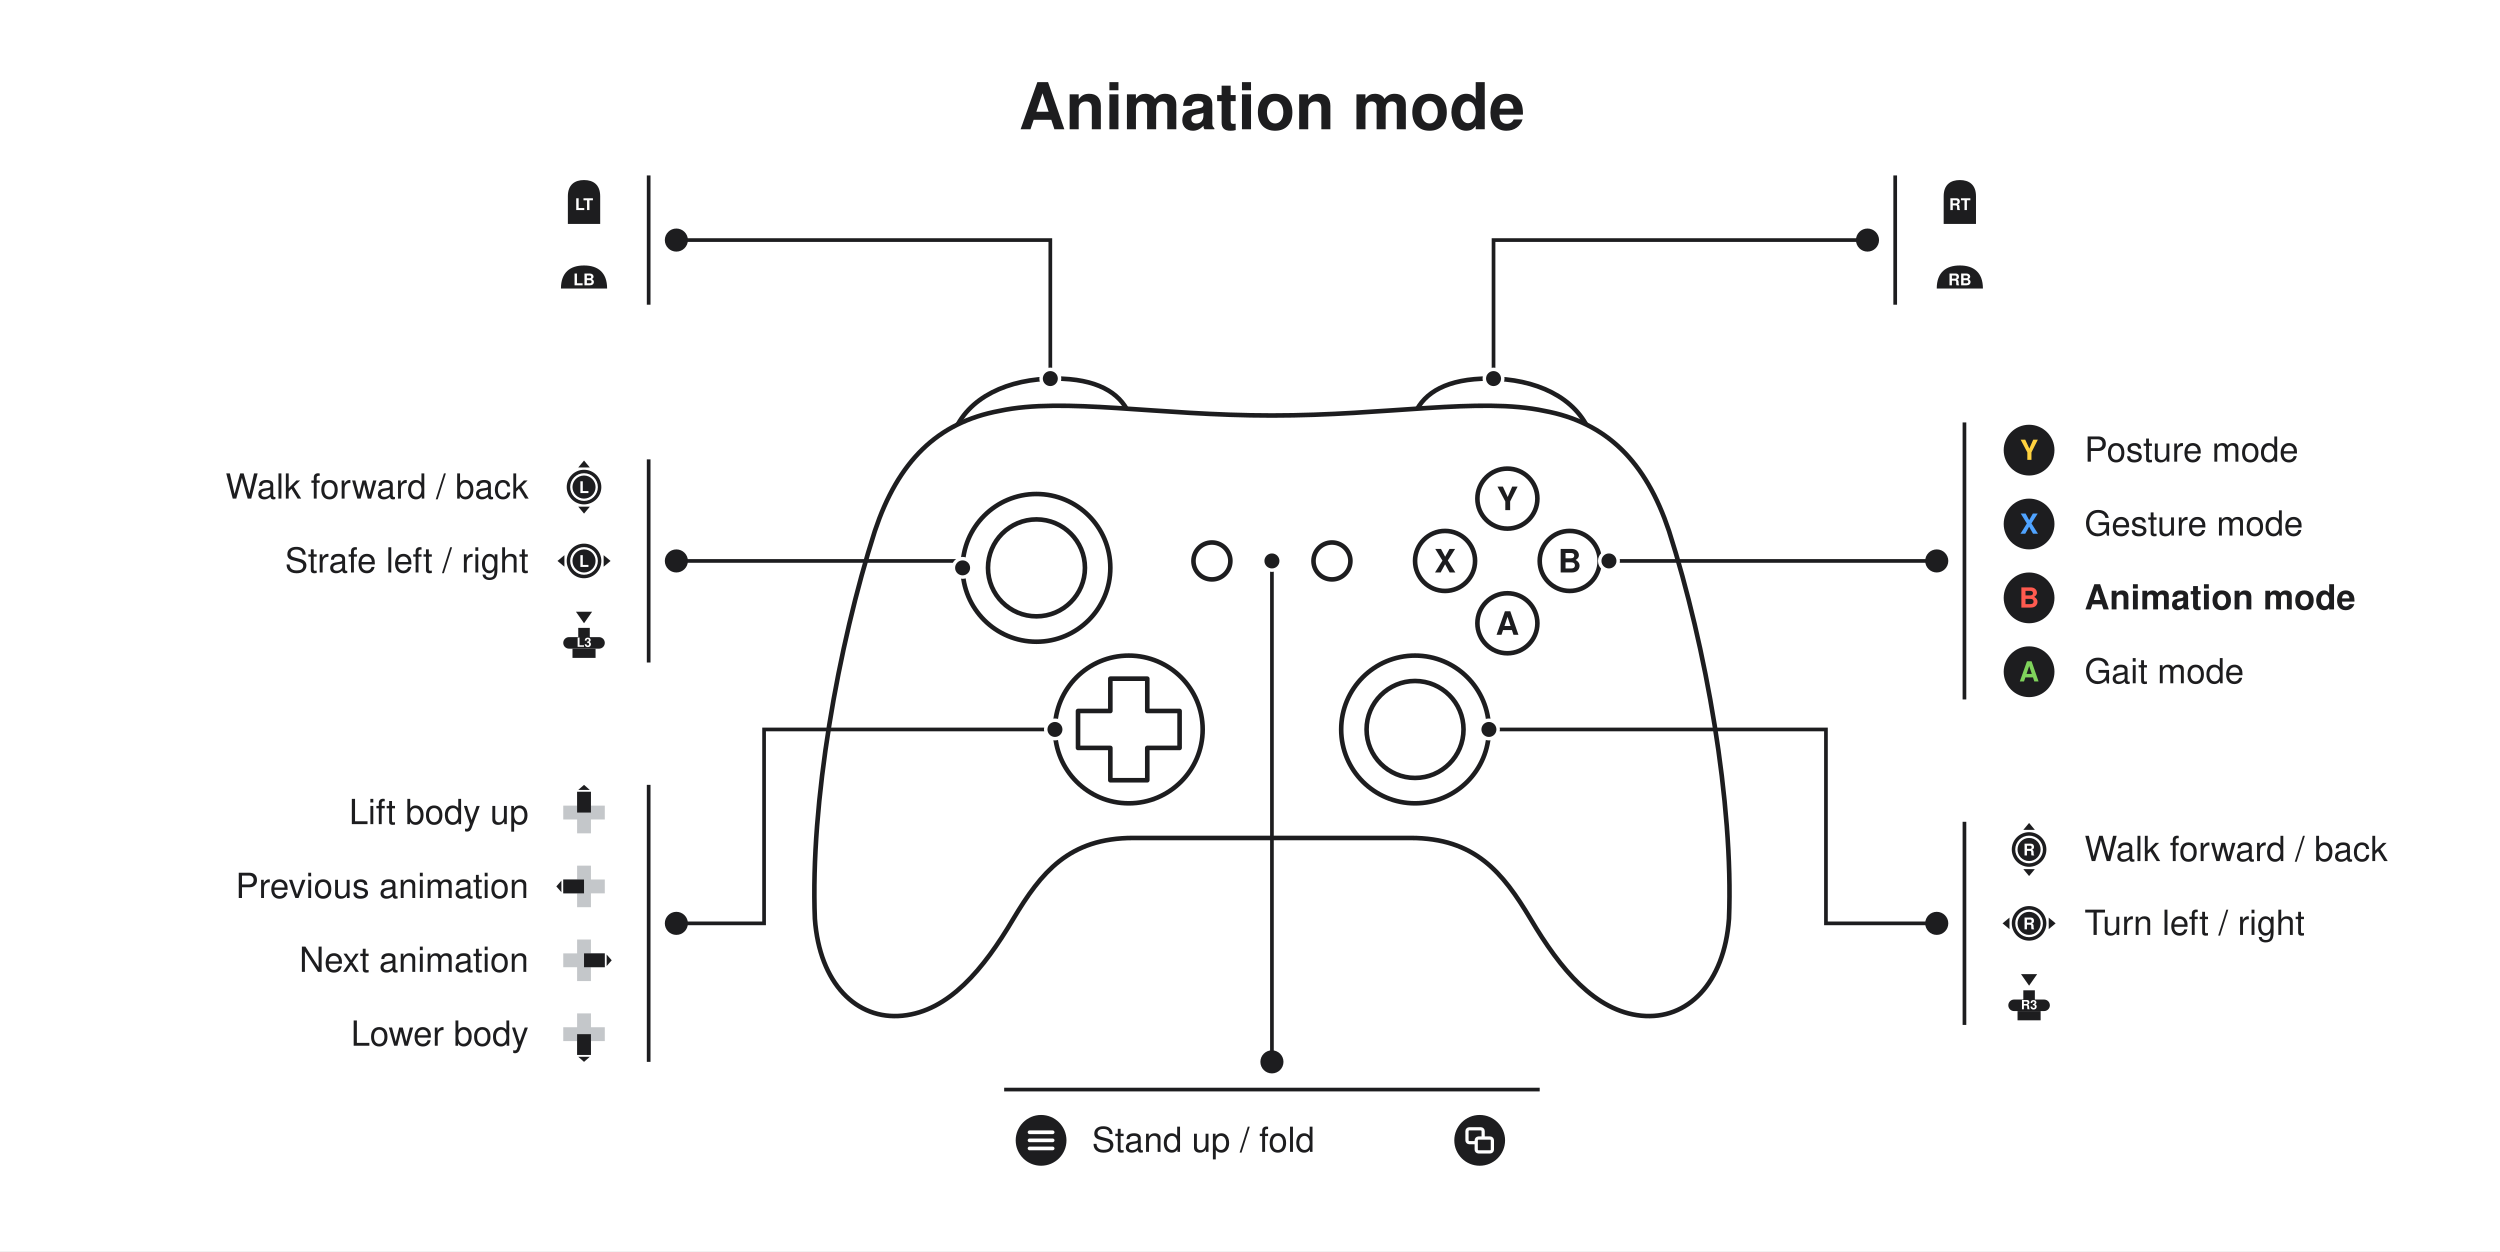
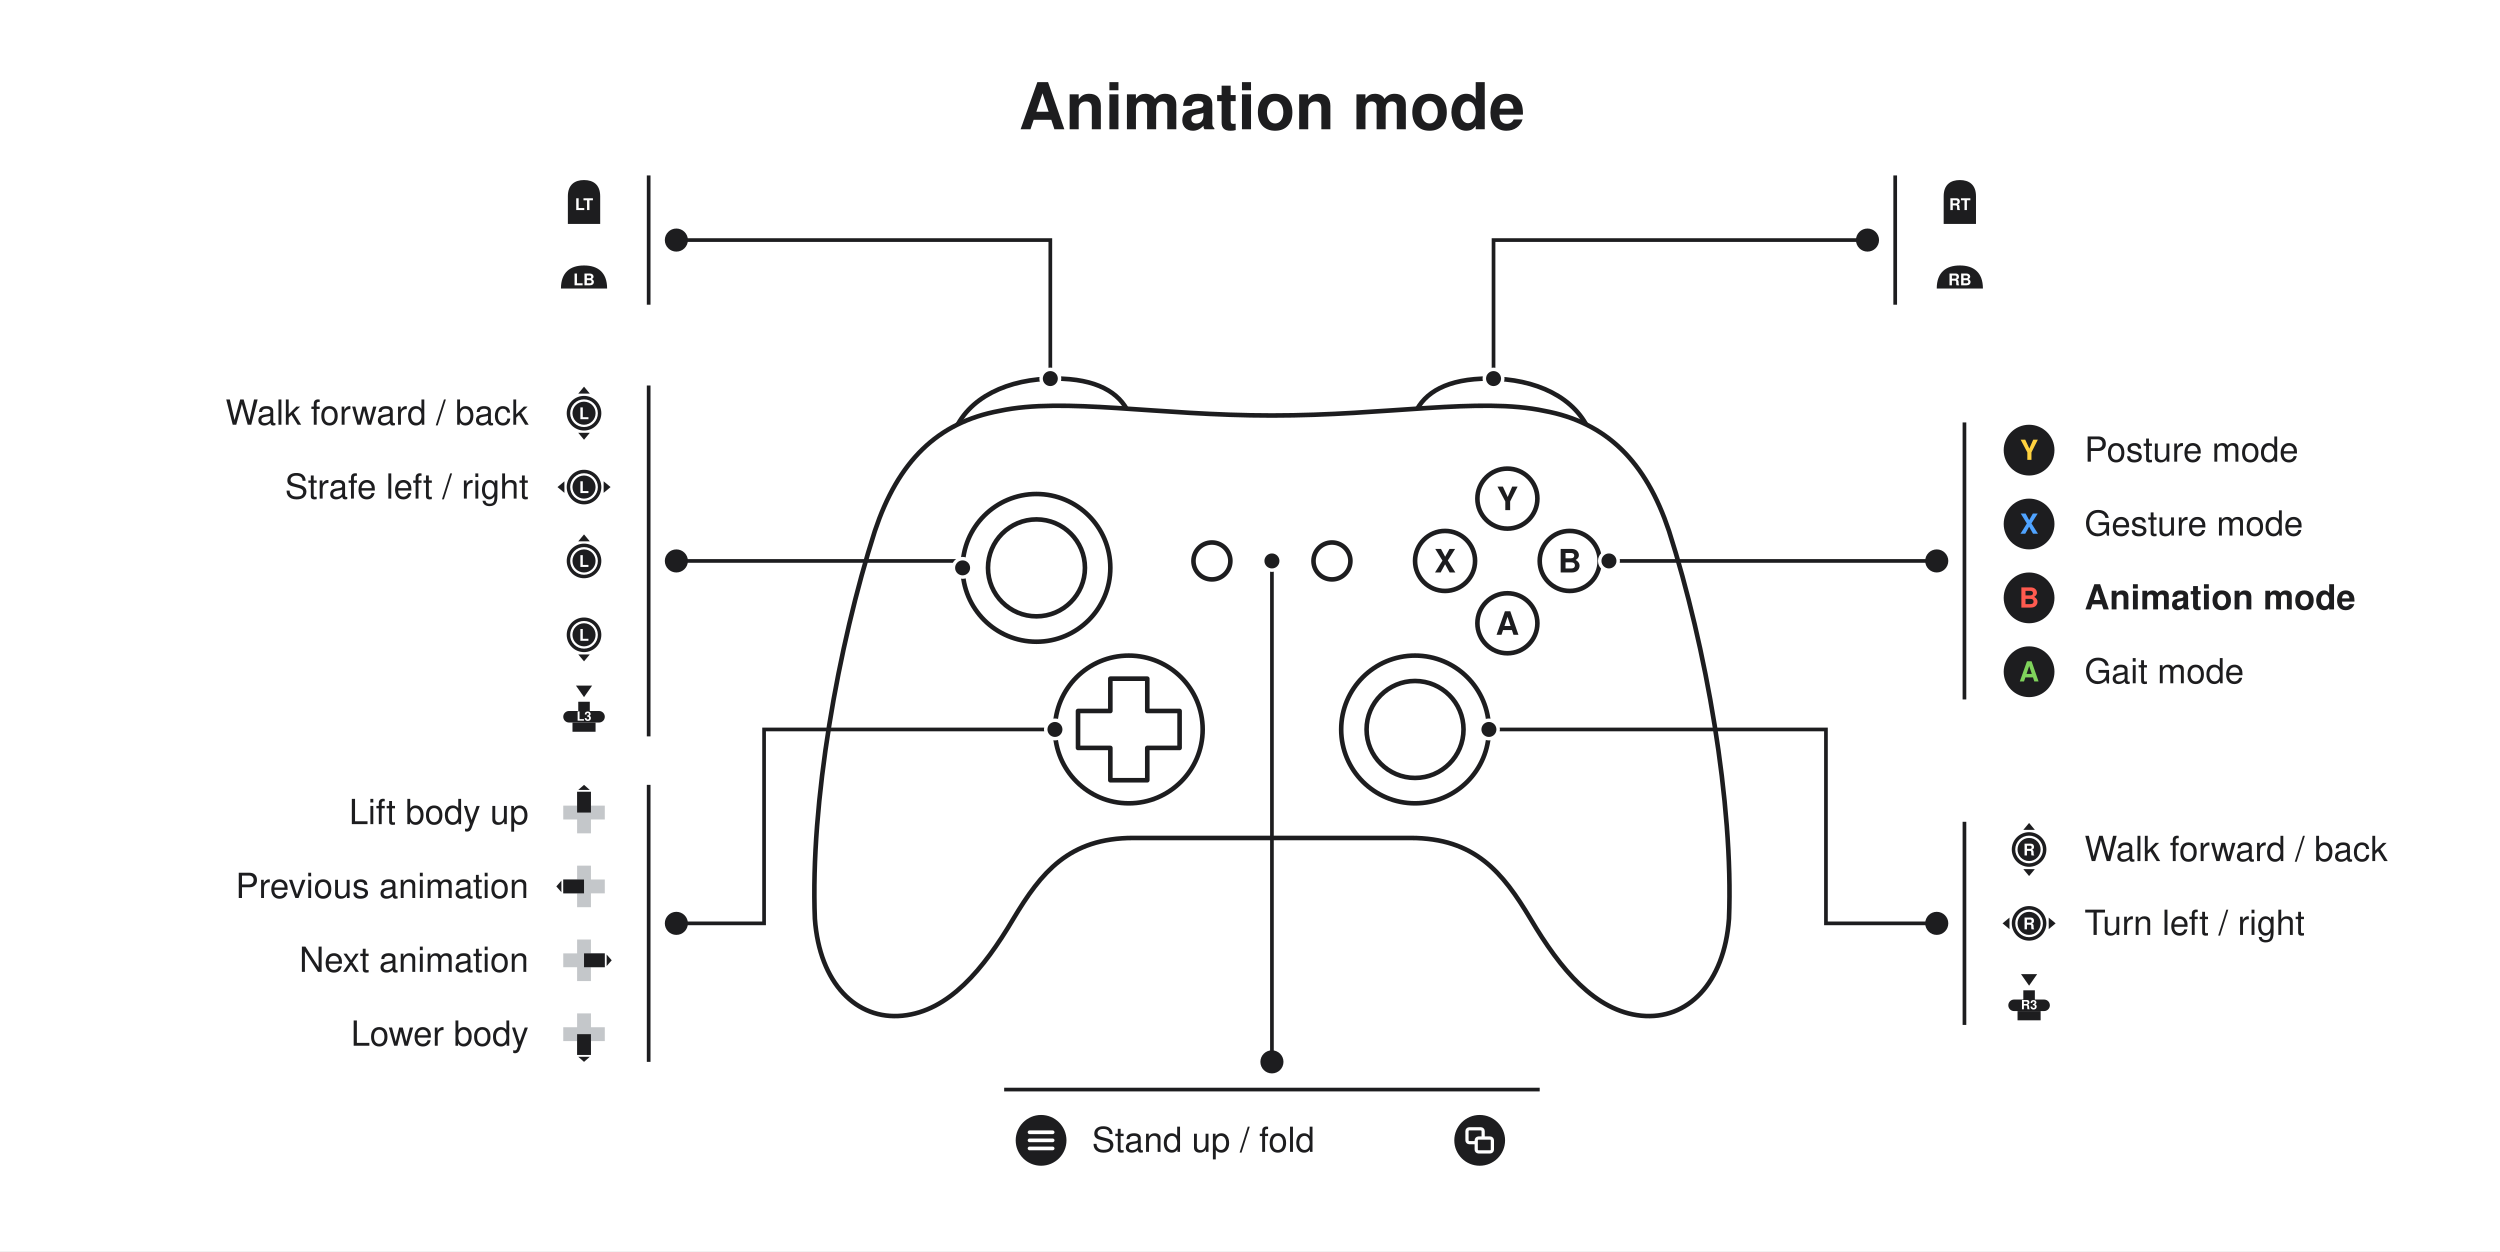
<svg xmlns="http://www.w3.org/2000/svg" viewBox="189 -32 1083 542" width="1083" height="542" font-family="Helvetica, Arial, sans-serif" font-size="15" fill="#1d1d1f">
  <style>.ln{fill:none;stroke:#1d1d1f;stroke-width:1.6}</style>
  <rect x="189" y="-32" width="1083" height="542" fill="#fff" />
  <text x="740" y="24" text-anchor="middle" font-size="28" font-weight="700">Animation mode</text>
  <svg x="540" y="100" width="400" height="312" viewBox="0 -26 400 312">
    <g fill="#fff" stroke="#1d1d1f" stroke-width="2" stroke-linejoin="round">
      <path id="shoulders" d="M62 30 C68 14 86 6 106 6 C124 6 134 12 138 21 Z M338 30 C332 14 314 6 294 6 C276 6 266 12 262 21 Z" />
      <path id="body" d="M200 22 C250 22 290 14 318 20 C345 25 362 42 372 72 C388 122 400 190 398 240 C396 268 380 284 360 282 C340 280 325 262 312 240 C300 220 288 205 260 205 L140 205 C112 205 100 220 88 240 C75 262 60 280 40 282 C20 284 4 268 2 240 C0 190 12 122 28 72 C38 42 55 25 82 20 C110 14 150 22 200 22 Z" />
      <circle cx="98" cy="88" r="32" />
      <circle cx="98" cy="88" r="21" />
      <circle cx="262" cy="158" r="32" />
      <circle cx="262" cy="158" r="21" />
      <circle cx="138" cy="158" r="32" />
      <path id="dpad" d="M130 136 H146 V150 H160 V166 H146 V180 H130 V166 H116 V150 H130 Z" />
      <circle cx="302" cy="58" r="13" />
      <circle cx="275" cy="85" r="13" />
      <circle cx="329" cy="85" r="13" />
      <circle cx="302" cy="112" r="13" />
      <circle cx="174" cy="85" r="8" />
      <circle cx="226" cy="85" r="8" />
    </g>
    <g font-family="Helvetica, Arial, sans-serif" font-weight="700" font-size="14" text-anchor="middle" fill="#1d1d1f">
      <text x="302" y="63">Y</text>
      <text x="275" y="90">X</text>
      <text x="329" y="90">B</text>
      <text x="302" y="117">A</text>
    </g>
    <g id="anchors" fill="none">
      <circle id="anchor-left_shoulder" cx="104" cy="6" r="0" />
      <circle id="anchor-right_shoulder" cx="296" cy="6" r="0" />
      <circle id="anchor-left_stick" cx="66" cy="88" r="0" />
      <circle id="anchor-dpad" cx="106" cy="158" r="0" />
      <circle id="anchor-face" cx="346" cy="85" r="0" />
      <circle id="anchor-centre" cx="200" cy="85" r="0" />
      <circle id="anchor-right_stick" cx="294" cy="158" r="0" />
    </g>
  </svg>
  <svg x="430" y="44" width="24" height="24" viewBox="0 0 24 24">
    <path d="M5 21 L5 9 C5 4 8 2 12 2 C16 2 19 4 19 9 L19 21 Z" fill="#1d1d1f" />
    <text x="12" y="15" text-anchor="middle" font-family="Helvetica, Arial, sans-serif" font-weight="700" font-size="7" fill="#fff">LT</text>
  </svg>
  <svg x="430" y="76" width="24" height="24" viewBox="0 0 24 24">
    <path d="M2 17 C2 10 6 7 12 7 C18 7 22 10 22 17 Z" fill="#1d1d1f" />
    <text x="12" y="15.6" text-anchor="middle" font-family="Helvetica, Arial, sans-serif" font-weight="700" font-size="7" fill="#fff">LB</text>
  </svg>
  <path d="M470 44 V100" class="ln" />
  <path d="M482 72 H644 V132 H644" class="ln" />
  <circle cx="482" cy="72" r="5" fill="#1d1d1f" />
  <circle cx="644" cy="132" r="4" fill="#1d1d1f" stroke="#fff" stroke-width="1.5" />
-   <svg x="430" y="167" width="24" height="24" viewBox="0 0 24 24">
+   <svg x="430" y="135" width="24" height="24" viewBox="0 0 24 24">
    <path d="M12 0.5 L9.5 3.5 H14.5 Z M12 23.5 L9.5 20.5 H14.5 Z" fill="#1d1d1f" />
    <circle cx="12" cy="12" r="7.5" fill="#1d1d1f" />
    <circle cx="12" cy="12" r="5.5" fill="none" stroke="#fff" stroke-width="1" />
    <text x="12" y="14.6" text-anchor="middle" font-family="Helvetica, Arial, sans-serif" font-weight="700" font-size="7" fill="#fff">L</text>
  </svg>
-   <text x="418" y="184" text-anchor="end" font-weight="400">Walk forward / back</text>
-   <svg x="430" y="199" width="24" height="24" viewBox="0 0 24 24">
+   <text x="418" y="152" text-anchor="end" font-weight="400">Walk forward / back</text>
+   <svg x="430" y="167" width="24" height="24" viewBox="0 0 24 24">
    <path d="M0.5 12 L3.5 9.5 V14.5 Z M23.5 12 L20.5 9.5 V14.5 Z" fill="#1d1d1f" />
    <circle cx="12" cy="12" r="7.5" fill="#1d1d1f" />
    <circle cx="12" cy="12" r="5.5" fill="none" stroke="#fff" stroke-width="1" />
    <text x="12" y="14.6" text-anchor="middle" font-family="Helvetica, Arial, sans-serif" font-weight="700" font-size="7" fill="#fff">L</text>
  </svg>
-   <text x="418" y="216" text-anchor="end" font-weight="400">Strafe left / right</text>
+   <text x="418" y="184" text-anchor="end" font-weight="400">Strafe left / right</text>
+   <svg x="430" y="199" width="24" height="24" viewBox="0 0 24 24">
+     <path d="M12 0.5 L9.5 3.5 H14.5 Z" fill="#1d1d1f" />
+     <circle cx="12" cy="12" r="7.5" fill="#1d1d1f" />
+     <circle cx="12" cy="12" r="5.5" fill="none" stroke="#fff" stroke-width="1" />
+     <text x="12" y="14.6" text-anchor="middle" font-family="Helvetica, Arial, sans-serif" font-weight="700" font-size="7" fill="#fff">L</text>
+   </svg>
  <svg x="430" y="231" width="24" height="24" viewBox="0 0 24 24">
+     <path d="M12 23.5 L9.5 20.5 H14.5 Z" fill="#1d1d1f" />
+     <circle cx="12" cy="12" r="7.5" fill="#1d1d1f" />
+     <circle cx="12" cy="12" r="5.5" fill="none" stroke="#fff" stroke-width="1" />
+     <text x="12" y="14.6" text-anchor="middle" font-family="Helvetica, Arial, sans-serif" font-weight="700" font-size="7" fill="#fff">L</text>
+   </svg>
+   <svg x="430" y="263" width="24" height="24" viewBox="0 0 24 24">
    <path d="M12 7 L8.5 2 H15.5 Z" fill="#1d1d1f" />
    <rect x="9.5" y="9" width="5" height="7" fill="#1d1d1f" />
    <rect x="3" y="13" width="18" height="5" rx="2.5" fill="#1d1d1f" />
    <rect x="7" y="18" width="10" height="4" fill="#1d1d1f" />
    <text x="12" y="17.2" text-anchor="middle" font-family="Helvetica, Arial, sans-serif" font-weight="700" font-size="5.5" fill="#fff">L3</text>
  </svg>
-   <path d="M470 167 V255" class="ln" />
+   <path d="M470 135 V287" class="ln" />
  <path d="M482 211 H606 V214 H606" class="ln" />
  <circle cx="482" cy="211" r="5" fill="#1d1d1f" />
  <circle cx="606" cy="214" r="4" fill="#1d1d1f" stroke="#fff" stroke-width="1.5" />
  <svg x="430" y="308" width="24" height="24" viewBox="0 0 24 24">
    <path d="M9 3 H15 V9 H21 V15 H15 V21 H9 V15 H3 V9 H9 Z" fill="#c4c7ca" />
    <g transform="rotate(0 12 12)">
      <path d="M9 3 H15 V12 H9 Z" fill="#1d1d1f" />
      <path d="M12 0 L14.5 2.2 H9.5 Z" fill="#1d1d1f" />
    </g>
  </svg>
  <text x="418" y="325" text-anchor="end" font-weight="400">Lift body up</text>
  <svg x="430" y="340" width="24" height="24" viewBox="0 0 24 24">
    <path d="M9 3 H15 V9 H21 V15 H15 V21 H9 V15 H3 V9 H9 Z" fill="#c4c7ca" />
    <g transform="rotate(270 12 12)">
      <path d="M9 3 H15 V12 H9 Z" fill="#1d1d1f" />
      <path d="M12 0 L14.5 2.2 H9.5 Z" fill="#1d1d1f" />
    </g>
  </svg>
  <text x="418" y="357" text-anchor="end" font-weight="400">Previous animation</text>
  <svg x="430" y="372" width="24" height="24" viewBox="0 0 24 24">
    <path d="M9 3 H15 V9 H21 V15 H15 V21 H9 V15 H3 V9 H9 Z" fill="#c4c7ca" />
    <g transform="rotate(90 12 12)">
      <path d="M9 3 H15 V12 H9 Z" fill="#1d1d1f" />
      <path d="M12 0 L14.5 2.2 H9.5 Z" fill="#1d1d1f" />
    </g>
  </svg>
  <text x="418" y="389" text-anchor="end" font-weight="400">Next animation</text>
  <svg x="430" y="404" width="24" height="24" viewBox="0 0 24 24">
    <path d="M9 3 H15 V9 H21 V15 H15 V21 H9 V15 H3 V9 H9 Z" fill="#c4c7ca" />
    <g transform="rotate(180 12 12)">
      <path d="M9 3 H15 V12 H9 Z" fill="#1d1d1f" />
      <path d="M12 0 L14.5 2.2 H9.5 Z" fill="#1d1d1f" />
    </g>
  </svg>
  <text x="418" y="421" text-anchor="end" font-weight="400">Lower body</text>
  <path d="M470 308 V428" class="ln" />
  <path d="M482 368 H520 V284 H646" class="ln" />
  <circle cx="482" cy="368" r="5" fill="#1d1d1f" />
  <circle cx="646" cy="284" r="4" fill="#1d1d1f" stroke="#fff" stroke-width="1.5" />
  <svg x="1026" y="44" width="24" height="24" viewBox="0 0 24 24">
    <path d="M5 21 L5 9 C5 4 8 2 12 2 C16 2 19 4 19 9 L19 21 Z" fill="#1d1d1f" />
    <text x="12" y="15" text-anchor="middle" font-family="Helvetica, Arial, sans-serif" font-weight="700" font-size="7" fill="#fff">RT</text>
  </svg>
  <svg x="1026" y="76" width="24" height="24" viewBox="0 0 24 24">
    <path d="M2 17 C2 10 6 7 12 7 C18 7 22 10 22 17 Z" fill="#1d1d1f" />
    <text x="12" y="15.6" text-anchor="middle" font-family="Helvetica, Arial, sans-serif" font-weight="700" font-size="7" fill="#fff">RB</text>
  </svg>
  <path d="M1010 44 V100" class="ln" />
  <path d="M998 72 H836 V132 H836" class="ln" />
  <circle cx="998" cy="72" r="5" fill="#1d1d1f" />
  <circle cx="836" cy="132" r="4" fill="#1d1d1f" stroke="#fff" stroke-width="1.5" />
  <svg x="1056" y="151" width="24" height="24" viewBox="0 0 24 24">
    <circle cx="12" cy="12" r="11" fill="#1d1d1f" />
    <text x="12" y="16.2" text-anchor="middle" font-family="Helvetica, Arial, sans-serif" font-weight="700" font-size="12" fill="#ffd23f">Y</text>
  </svg>
  <text x="1092" y="168" text-anchor="start" font-weight="400">Posture mode</text>
  <svg x="1056" y="183" width="24" height="24" viewBox="0 0 24 24">
    <circle cx="12" cy="12" r="11" fill="#1d1d1f" />
    <text x="12" y="16.2" text-anchor="middle" font-family="Helvetica, Arial, sans-serif" font-weight="700" font-size="12" fill="#4fa3ff">X</text>
  </svg>
  <text x="1092" y="200" text-anchor="start" font-weight="400">Gesture mode</text>
  <svg x="1056" y="215" width="24" height="24" viewBox="0 0 24 24">
    <circle cx="12" cy="12" r="11" fill="#1d1d1f" />
    <text x="12" y="16.2" text-anchor="middle" font-family="Helvetica, Arial, sans-serif" font-weight="700" font-size="12" fill="#ff5a4f">B</text>
  </svg>
  <text x="1092" y="232" text-anchor="start" font-weight="700">Animation mode</text>
  <svg x="1056" y="247" width="24" height="24" viewBox="0 0 24 24">
    <circle cx="12" cy="12" r="11" fill="#1d1d1f" />
    <text x="12" y="16.2" text-anchor="middle" font-family="Helvetica, Arial, sans-serif" font-weight="700" font-size="12" fill="#7fd35b">A</text>
  </svg>
  <text x="1092" y="264" text-anchor="start" font-weight="400">Gait mode</text>
  <path d="M1040 151 V271" class="ln" />
  <path d="M1028 211 H886 V211 H886" class="ln" />
  <circle cx="1028" cy="211" r="5" fill="#1d1d1f" />
  <circle cx="886" cy="211" r="4" fill="#1d1d1f" stroke="#fff" stroke-width="1.5" />
  <svg x="1056" y="324" width="24" height="24" viewBox="0 0 24 24">
    <path d="M12 0.5 L9.5 3.5 H14.5 Z M12 23.5 L9.5 20.5 H14.5 Z" fill="#1d1d1f" />
    <circle cx="12" cy="12" r="7.5" fill="#1d1d1f" />
    <circle cx="12" cy="12" r="5.5" fill="none" stroke="#fff" stroke-width="1" />
    <text x="12" y="14.6" text-anchor="middle" font-family="Helvetica, Arial, sans-serif" font-weight="700" font-size="7" fill="#fff">R</text>
  </svg>
  <text x="1092" y="341" text-anchor="start" font-weight="400">Walk forward / back</text>
  <svg x="1056" y="356" width="24" height="24" viewBox="0 0 24 24">
    <path d="M0.5 12 L3.5 9.5 V14.5 Z M23.5 12 L20.5 9.5 V14.5 Z" fill="#1d1d1f" />
    <circle cx="12" cy="12" r="7.5" fill="#1d1d1f" />
    <circle cx="12" cy="12" r="5.5" fill="none" stroke="#fff" stroke-width="1" />
    <text x="12" y="14.6" text-anchor="middle" font-family="Helvetica, Arial, sans-serif" font-weight="700" font-size="7" fill="#fff">R</text>
  </svg>
  <text x="1092" y="373" text-anchor="start" font-weight="400">Turn left / right</text>
  <svg x="1056" y="388" width="24" height="24" viewBox="0 0 24 24">
    <path d="M12 7 L8.5 2 H15.5 Z" fill="#1d1d1f" />
    <rect x="9.5" y="9" width="5" height="7" fill="#1d1d1f" />
    <rect x="3" y="13" width="18" height="5" rx="2.5" fill="#1d1d1f" />
    <rect x="7" y="18" width="10" height="4" fill="#1d1d1f" />
    <text x="12" y="17.2" text-anchor="middle" font-family="Helvetica, Arial, sans-serif" font-weight="700" font-size="5.5" fill="#fff">R3</text>
  </svg>
  <path d="M1040 324 V412" class="ln" />
  <path d="M1028 368 H980 V284 H834" class="ln" />
  <circle cx="1028" cy="368" r="5" fill="#1d1d1f" />
  <circle cx="834" cy="284" r="4" fill="#1d1d1f" stroke="#fff" stroke-width="1.5" />
  <svg x="628" y="450" width="24" height="24" viewBox="0 0 24 24">
    <circle cx="12" cy="12" r="11" fill="#1d1d1f" />
    <path d="M7 8.5 H17 M7 12 H17 M7 15.5 H17" stroke="#fff" stroke-width="1.6" stroke-linecap="round" />
  </svg>
  <text x="662" y="467">Stand up / fold</text>
  <svg x="818" y="450" width="24" height="24" viewBox="0 0 24 24">
    <circle cx="12" cy="12" r="11" fill="#1d1d1f" />
    <rect x="6.5" y="7" width="7" height="6" rx="1" fill="none" stroke="#fff" stroke-width="1.4" />
    <rect x="10.5" y="11" width="7" height="6" rx="1" fill="#1d1d1f" stroke="#fff" stroke-width="1.4" />
  </svg>
  <path d="M624 440 H856" class="ln" />
  <path d="M740 428 V211" class="ln" />
  <circle cx="740" cy="428" r="5" fill="#1d1d1f" />
  <circle cx="740" cy="211" r="4" fill="#1d1d1f" stroke="#fff" stroke-width="1.5" />
</svg>
